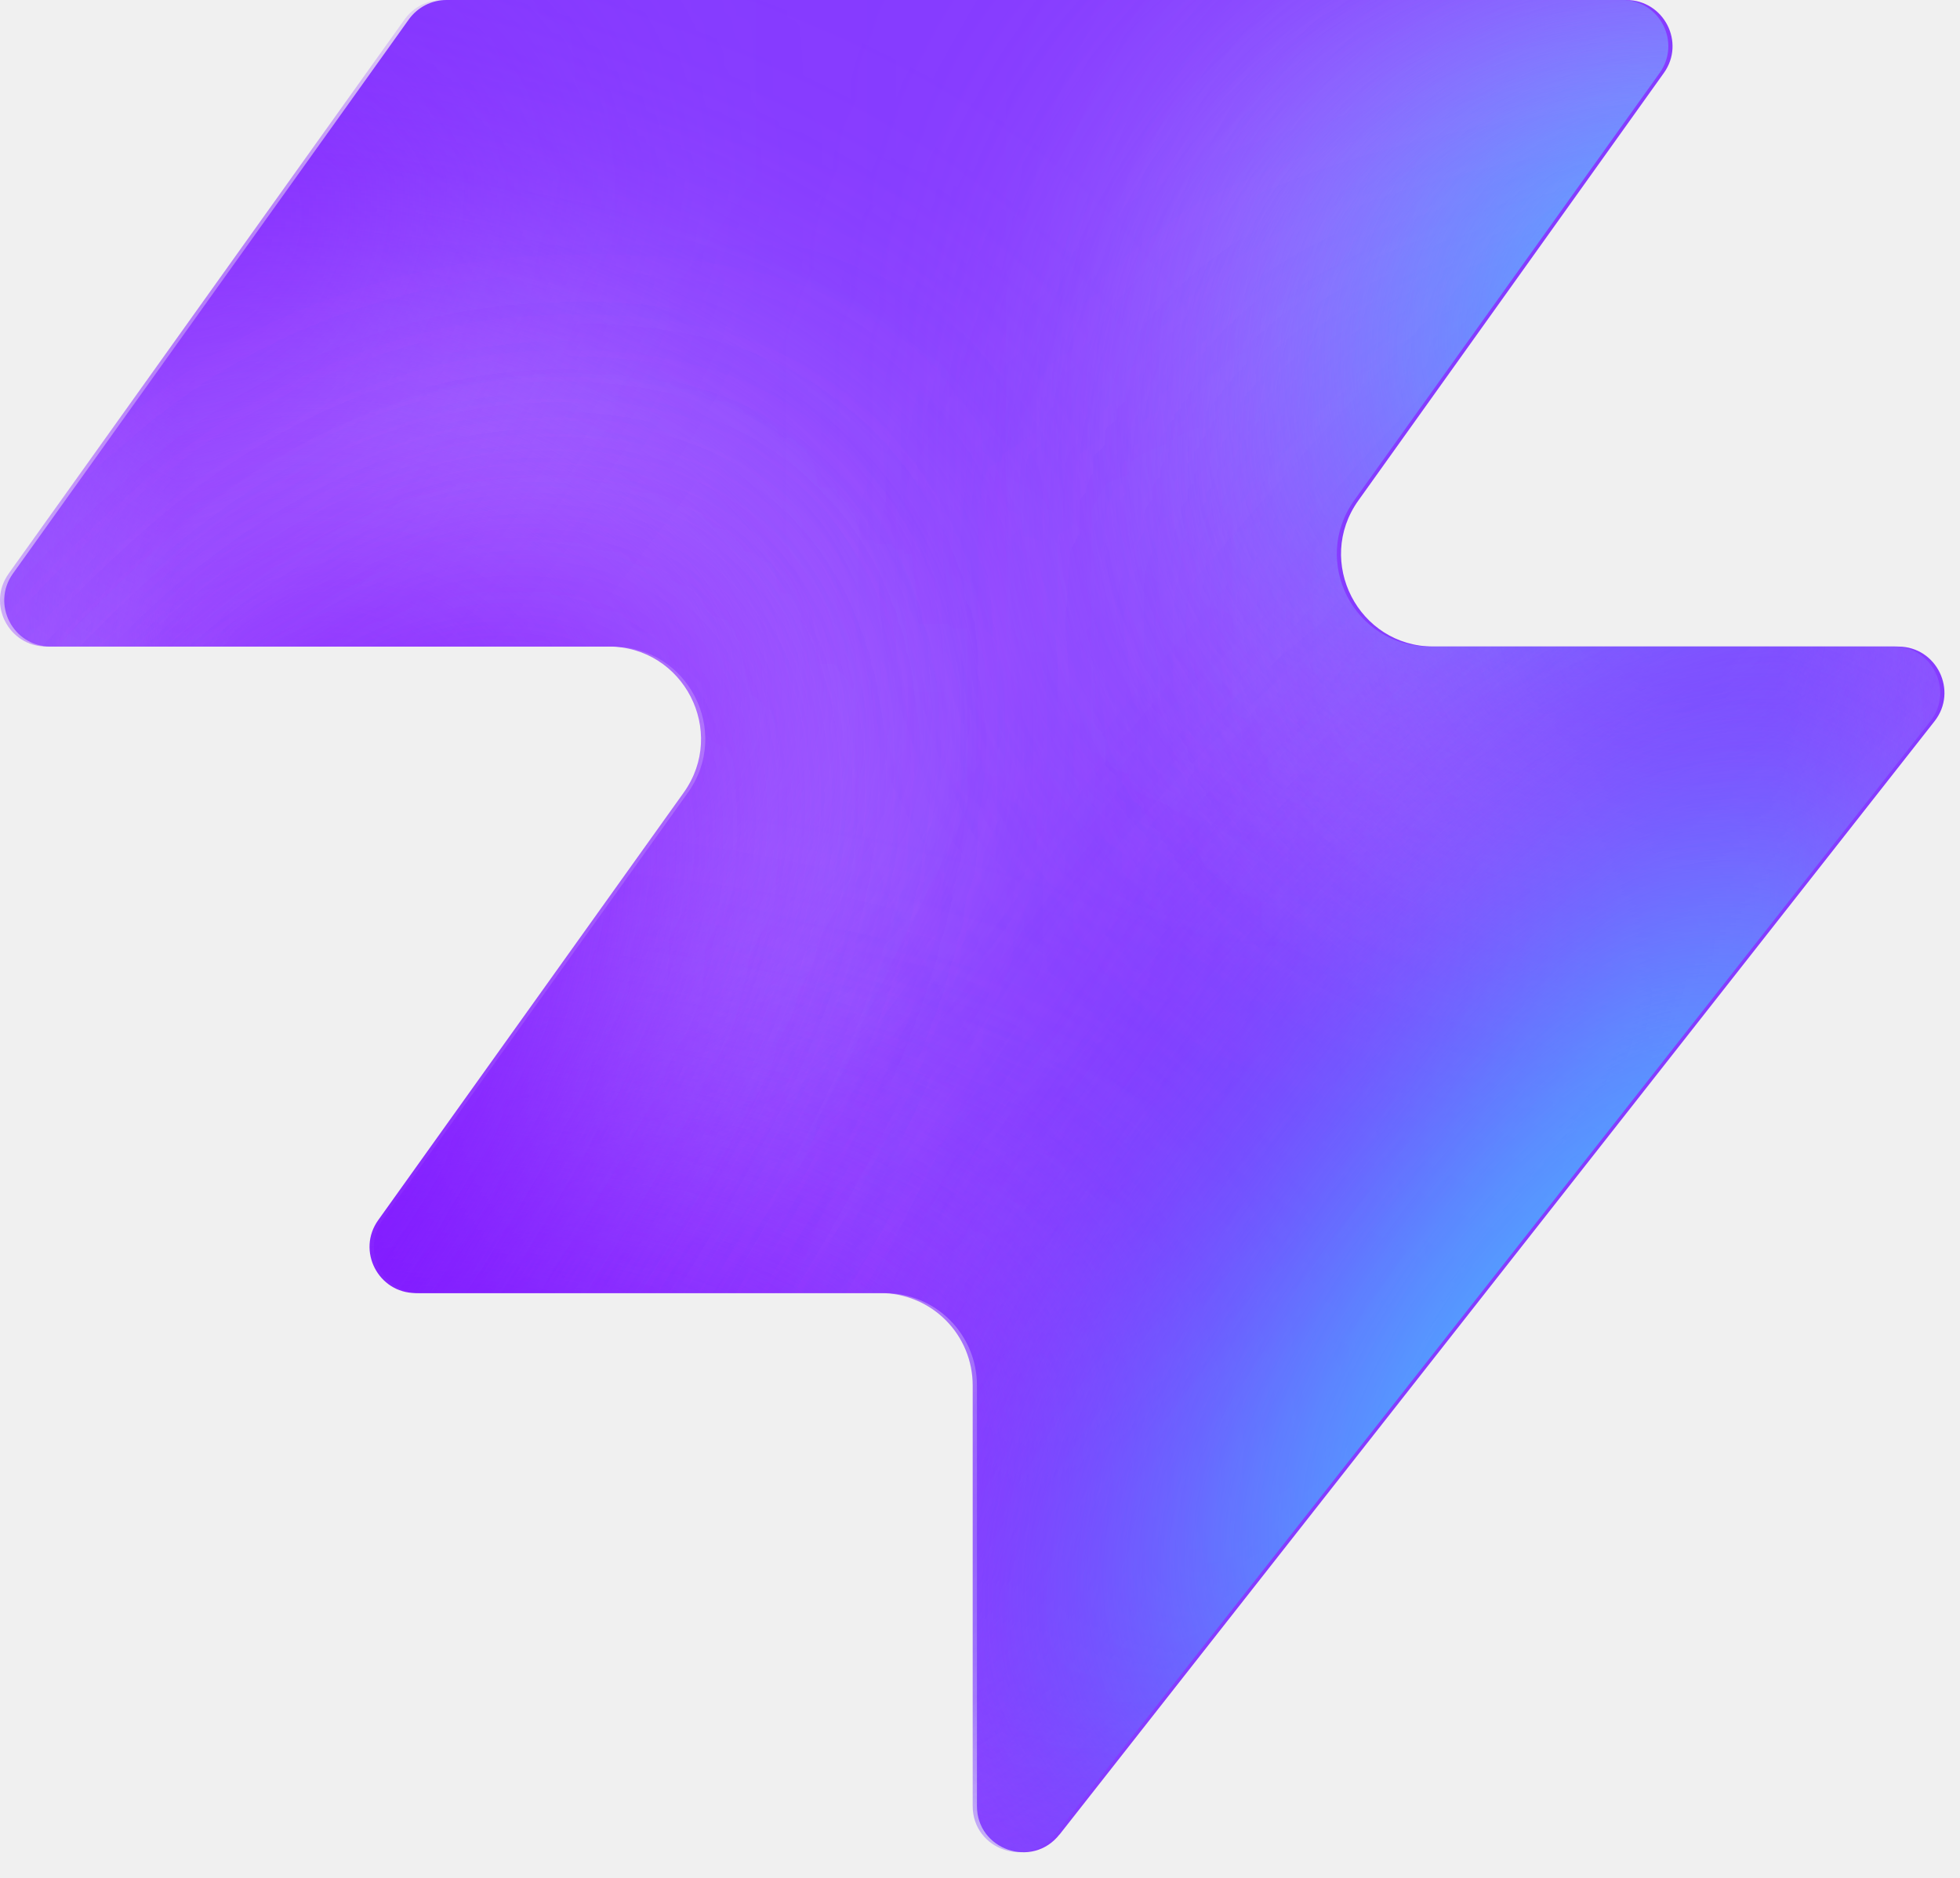
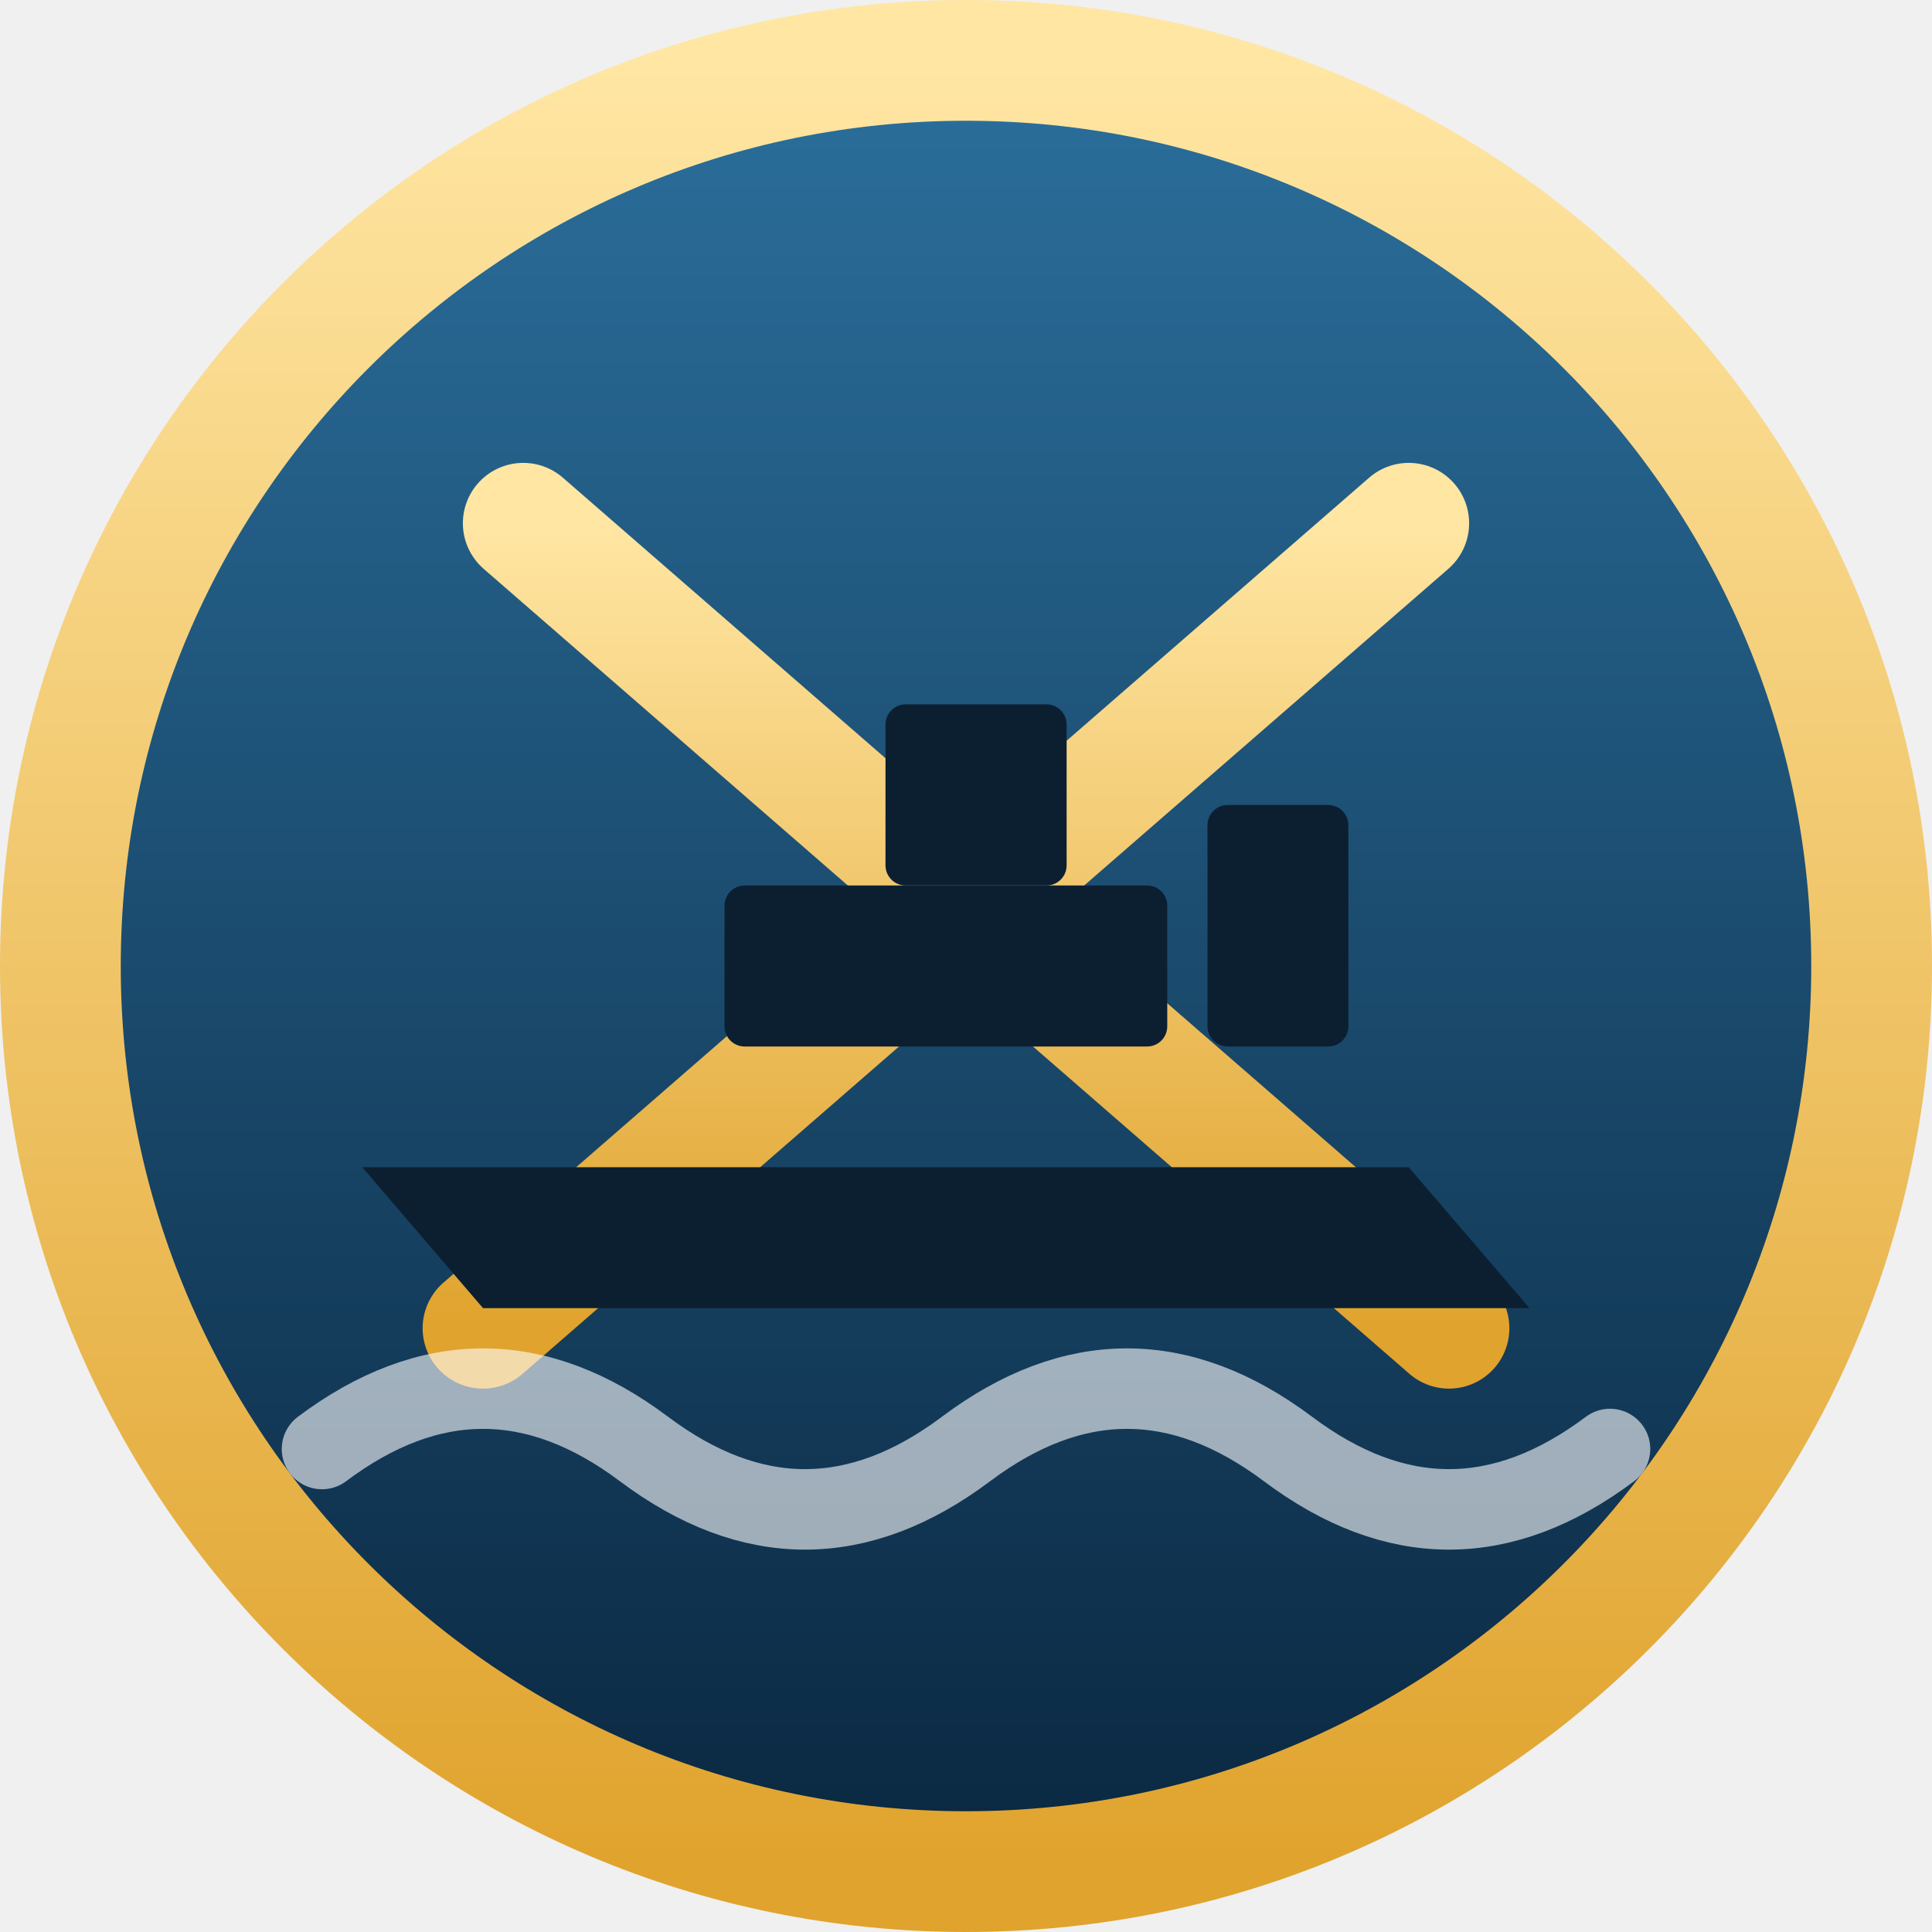
- <svg xmlns="http://www.w3.org/2000/svg" width="48" height="46" fill="none" viewBox="0 0 48 46">
-   <path fill="#863bff" d="M25.946 44.938c-.664.845-2.021.375-2.021-.698V33.937a2.26 2.26 0 0 0-2.262-2.262H10.287c-.92 0-1.456-1.04-.92-1.788l7.48-10.471c1.07-1.497 0-3.578-1.842-3.578H1.237c-.92 0-1.456-1.04-.92-1.788L10.013.474c.214-.297.556-.474.92-.474h28.894c.92 0 1.456 1.04.92 1.788l-7.48 10.471c-1.07 1.498 0 3.579 1.842 3.579h11.377c.943 0 1.473 1.088.89 1.83L25.947 44.94z" style="fill:#863bff;fill:color(display-p3 .525 .23 1);fill-opacity:1" />
-   <mask id="a" width="48" height="46" x="0" y="0" maskUnits="userSpaceOnUse" style="mask-type:alpha">
-     <path fill="#000" d="M25.842 44.938c-.664.844-2.021.375-2.021-.698V33.937a2.26 2.26 0 0 0-2.262-2.262H10.183c-.92 0-1.456-1.04-.92-1.788l7.48-10.471c1.07-1.498 0-3.579-1.842-3.579H1.133c-.92 0-1.456-1.04-.92-1.787L9.91.473c.214-.297.556-.474.92-.474h28.894c.92 0 1.456 1.04.92 1.788l-7.48 10.471c-1.07 1.498 0 3.578 1.842 3.578h11.377c.943 0 1.473 1.088.89 1.832L25.843 44.94z" style="fill:#000;fill-opacity:1" />
-   </mask>
-   <g mask="url(#a)">
-     <g filter="url(#b)">
-       <ellipse cx="5.508" cy="14.704" fill="#ede6ff" rx="5.508" ry="14.704" style="fill:#ede6ff;fill:color(display-p3 .927 .903 1);fill-opacity:1" transform="matrix(.00324 1 1 -.00324 -4.47 31.516)" />
-     </g>
-     <g filter="url(#c)">
-       <ellipse cx="10.399" cy="29.851" fill="#ede6ff" rx="10.399" ry="29.851" style="fill:#ede6ff;fill:color(display-p3 .927 .903 1);fill-opacity:1" transform="matrix(.00324 1 1 -.00324 -39.328 7.883)" />
-     </g>
-     <g filter="url(#d)">
-       <ellipse cx="5.508" cy="30.487" fill="#7e14ff" rx="5.508" ry="30.487" style="fill:#7e14ff;fill:color(display-p3 .492 .077 1);fill-opacity:1" transform="rotate(89.814 -25.913 -14.639)scale(1 -1)" />
-     </g>
-     <g filter="url(#e)">
-       <ellipse cx="5.508" cy="30.599" fill="#7e14ff" rx="5.508" ry="30.599" style="fill:#7e14ff;fill:color(display-p3 .492 .077 1);fill-opacity:1" transform="rotate(89.814 -32.644 -3.334)scale(1 -1)" />
-     </g>
-     <g filter="url(#f)">
-       <ellipse cx="5.508" cy="30.599" fill="#7e14ff" rx="5.508" ry="30.599" style="fill:#7e14ff;fill:color(display-p3 .492 .077 1);fill-opacity:1" transform="matrix(.00324 1 1 -.00324 -34.34 30.47)" />
-     </g>
-     <g filter="url(#g)">
-       <ellipse cx="14.072" cy="22.078" fill="#ede6ff" rx="14.072" ry="22.078" style="fill:#ede6ff;fill:color(display-p3 .927 .903 1);fill-opacity:1" transform="rotate(93.35 24.506 48.493)scale(-1 1)" />
-     </g>
-     <g filter="url(#h)">
-       <ellipse cx="3.47" cy="21.501" fill="#7e14ff" rx="3.47" ry="21.501" style="fill:#7e14ff;fill:color(display-p3 .492 .077 1);fill-opacity:1" transform="rotate(89.009 28.708 47.59)scale(-1 1)" />
-     </g>
-     <g filter="url(#i)">
-       <ellipse cx="3.47" cy="21.501" fill="#7e14ff" rx="3.47" ry="21.501" style="fill:#7e14ff;fill:color(display-p3 .492 .077 1);fill-opacity:1" transform="rotate(89.009 28.708 47.59)scale(-1 1)" />
-     </g>
-     <g filter="url(#j)">
-       <ellipse cx=".387" cy="8.972" fill="#7e14ff" rx="4.407" ry="29.108" style="fill:#7e14ff;fill:color(display-p3 .492 .077 1);fill-opacity:1" transform="rotate(39.51 .387 8.972)" />
-     </g>
-     <g filter="url(#k)">
-       <ellipse cx="47.523" cy="-6.092" fill="#7e14ff" rx="4.407" ry="29.108" style="fill:#7e14ff;fill:color(display-p3 .492 .077 1);fill-opacity:1" transform="rotate(37.892 47.523 -6.092)" />
-     </g>
-     <g filter="url(#l)">
-       <ellipse cx="41.412" cy="6.333" fill="#47bfff" rx="5.971" ry="9.665" style="fill:#47bfff;fill:color(display-p3 .28 .748 1);fill-opacity:1" transform="rotate(37.892 41.412 6.333)" />
-     </g>
-     <g filter="url(#m)">
-       <ellipse cx="-1.879" cy="38.332" fill="#7e14ff" rx="4.407" ry="29.108" style="fill:#7e14ff;fill:color(display-p3 .492 .077 1);fill-opacity:1" transform="rotate(37.892 -1.88 38.332)" />
-     </g>
-     <g filter="url(#n)">
-       <ellipse cx="-1.879" cy="38.332" fill="#7e14ff" rx="4.407" ry="29.108" style="fill:#7e14ff;fill:color(display-p3 .492 .077 1);fill-opacity:1" transform="rotate(37.892 -1.88 38.332)" />
-     </g>
-     <g filter="url(#o)">
-       <ellipse cx="35.651" cy="29.907" fill="#7e14ff" rx="4.407" ry="29.108" style="fill:#7e14ff;fill:color(display-p3 .492 .077 1);fill-opacity:1" transform="rotate(37.892 35.651 29.907)" />
-     </g>
-     <g filter="url(#p)">
-       <ellipse cx="38.418" cy="32.4" fill="#47bfff" rx="5.971" ry="15.297" style="fill:#47bfff;fill:color(display-p3 .28 .748 1);fill-opacity:1" transform="rotate(37.892 38.418 32.4)" />
-     </g>
+ <svg xmlns="http://www.w3.org/2000/svg" viewBox="0 0 96 96" width="96" height="96">
+   <defs>
+     <linearGradient id="sea" x1="0" y1="0" x2="0" y2="1">
+       <stop offset="0%" stop-color="#2b6f9c" />
+       <stop offset="100%" stop-color="#0a2740" />
+     </linearGradient>
+     <linearGradient id="gold" x1="0" y1="0" x2="0" y2="1">
+       <stop offset="0%" stop-color="#ffe6a3" />
+       <stop offset="100%" stop-color="#e0a32d" />
+     </linearGradient>
+   </defs>
+   <circle cx="48" cy="48" r="45" fill="url(#sea)" />
+   <circle cx="48" cy="48" r="45" fill="none" stroke="url(#gold)" stroke-width="6" />
+   <g stroke="url(#gold)" stroke-width="6" stroke-linecap="round">
+     <line x1="24" y1="66" x2="70" y2="26" />
+     <line x1="72" y1="66" x2="26" y2="26" />
  </g>
-   <defs>
-     <filter id="b" width="60.045" height="41.654" x="-19.77" y="16.149" color-interpolation-filters="sRGB" filterUnits="userSpaceOnUse">
-       <feFlood flood-opacity="0" result="BackgroundImageFix" />
-       <feBlend in="SourceGraphic" in2="BackgroundImageFix" result="shape" />
-       <feGaussianBlur result="effect1_foregroundBlur_2002_17158" stdDeviation="7.659" />
-     </filter>
-     <filter id="c" width="90.34" height="51.437" x="-54.613" y="-7.533" color-interpolation-filters="sRGB" filterUnits="userSpaceOnUse">
-       <feFlood flood-opacity="0" result="BackgroundImageFix" />
-       <feBlend in="SourceGraphic" in2="BackgroundImageFix" result="shape" />
-       <feGaussianBlur result="effect1_foregroundBlur_2002_17158" stdDeviation="7.659" />
-     </filter>
-     <filter id="d" width="79.355" height="29.4" x="-49.64" y="2.03" color-interpolation-filters="sRGB" filterUnits="userSpaceOnUse">
-       <feFlood flood-opacity="0" result="BackgroundImageFix" />
-       <feBlend in="SourceGraphic" in2="BackgroundImageFix" result="shape" />
-       <feGaussianBlur result="effect1_foregroundBlur_2002_17158" stdDeviation="4.596" />
-     </filter>
-     <filter id="e" width="79.579" height="29.4" x="-45.045" y="20.029" color-interpolation-filters="sRGB" filterUnits="userSpaceOnUse">
-       <feFlood flood-opacity="0" result="BackgroundImageFix" />
-       <feBlend in="SourceGraphic" in2="BackgroundImageFix" result="shape" />
-       <feGaussianBlur result="effect1_foregroundBlur_2002_17158" stdDeviation="4.596" />
-     </filter>
-     <filter id="f" width="79.579" height="29.4" x="-43.513" y="21.178" color-interpolation-filters="sRGB" filterUnits="userSpaceOnUse">
-       <feFlood flood-opacity="0" result="BackgroundImageFix" />
-       <feBlend in="SourceGraphic" in2="BackgroundImageFix" result="shape" />
-       <feGaussianBlur result="effect1_foregroundBlur_2002_17158" stdDeviation="4.596" />
-     </filter>
-     <filter id="g" width="74.749" height="58.852" x="15.756" y="-17.901" color-interpolation-filters="sRGB" filterUnits="userSpaceOnUse">
-       <feFlood flood-opacity="0" result="BackgroundImageFix" />
-       <feBlend in="SourceGraphic" in2="BackgroundImageFix" result="shape" />
-       <feGaussianBlur result="effect1_foregroundBlur_2002_17158" stdDeviation="7.659" />
-     </filter>
-     <filter id="h" width="61.377" height="25.362" x="23.548" y="2.284" color-interpolation-filters="sRGB" filterUnits="userSpaceOnUse">
-       <feFlood flood-opacity="0" result="BackgroundImageFix" />
-       <feBlend in="SourceGraphic" in2="BackgroundImageFix" result="shape" />
-       <feGaussianBlur result="effect1_foregroundBlur_2002_17158" stdDeviation="4.596" />
-     </filter>
-     <filter id="i" width="61.377" height="25.362" x="23.548" y="2.284" color-interpolation-filters="sRGB" filterUnits="userSpaceOnUse">
-       <feFlood flood-opacity="0" result="BackgroundImageFix" />
-       <feBlend in="SourceGraphic" in2="BackgroundImageFix" result="shape" />
-       <feGaussianBlur result="effect1_foregroundBlur_2002_17158" stdDeviation="4.596" />
-     </filter>
-     <filter id="j" width="56.045" height="63.649" x="-27.636" y="-22.853" color-interpolation-filters="sRGB" filterUnits="userSpaceOnUse">
-       <feFlood flood-opacity="0" result="BackgroundImageFix" />
-       <feBlend in="SourceGraphic" in2="BackgroundImageFix" result="shape" />
-       <feGaussianBlur result="effect1_foregroundBlur_2002_17158" stdDeviation="4.596" />
-     </filter>
-     <filter id="k" width="54.814" height="64.646" x="20.116" y="-38.415" color-interpolation-filters="sRGB" filterUnits="userSpaceOnUse">
-       <feFlood flood-opacity="0" result="BackgroundImageFix" />
-       <feBlend in="SourceGraphic" in2="BackgroundImageFix" result="shape" />
-       <feGaussianBlur result="effect1_foregroundBlur_2002_17158" stdDeviation="4.596" />
-     </filter>
-     <filter id="l" width="33.541" height="35.313" x="24.641" y="-11.323" color-interpolation-filters="sRGB" filterUnits="userSpaceOnUse">
-       <feFlood flood-opacity="0" result="BackgroundImageFix" />
-       <feBlend in="SourceGraphic" in2="BackgroundImageFix" result="shape" />
-       <feGaussianBlur result="effect1_foregroundBlur_2002_17158" stdDeviation="4.596" />
-     </filter>
-     <filter id="m" width="54.814" height="64.646" x="-29.286" y="6.009" color-interpolation-filters="sRGB" filterUnits="userSpaceOnUse">
-       <feFlood flood-opacity="0" result="BackgroundImageFix" />
-       <feBlend in="SourceGraphic" in2="BackgroundImageFix" result="shape" />
-       <feGaussianBlur result="effect1_foregroundBlur_2002_17158" stdDeviation="4.596" />
-     </filter>
-     <filter id="n" width="54.814" height="64.646" x="-29.286" y="6.009" color-interpolation-filters="sRGB" filterUnits="userSpaceOnUse">
-       <feFlood flood-opacity="0" result="BackgroundImageFix" />
-       <feBlend in="SourceGraphic" in2="BackgroundImageFix" result="shape" />
-       <feGaussianBlur result="effect1_foregroundBlur_2002_17158" stdDeviation="4.596" />
-     </filter>
-     <filter id="o" width="54.814" height="64.646" x="8.244" y="-2.416" color-interpolation-filters="sRGB" filterUnits="userSpaceOnUse">
-       <feFlood flood-opacity="0" result="BackgroundImageFix" />
-       <feBlend in="SourceGraphic" in2="BackgroundImageFix" result="shape" />
-       <feGaussianBlur result="effect1_foregroundBlur_2002_17158" stdDeviation="4.596" />
-     </filter>
-     <filter id="p" width="39.409" height="43.623" x="18.713" y="10.588" color-interpolation-filters="sRGB" filterUnits="userSpaceOnUse">
-       <feFlood flood-opacity="0" result="BackgroundImageFix" />
-       <feBlend in="SourceGraphic" in2="BackgroundImageFix" result="shape" />
-       <feGaussianBlur result="effect1_foregroundBlur_2002_17158" stdDeviation="4.596" />
-     </filter>
-   </defs>
+   <g fill="#0c1f31">
+     <path d="M18 58h52l6 7H24z" />
+     <rect x="36" y="44" width="22" height="8" rx="1" />
+     <rect x="44" y="35" width="9" height="9" rx="1" />
+     <rect x="60" y="40" width="7" height="12" rx="1" />
+   </g>
+   <path d="M16 72q8-6 16 0t16 0 16 0 16 0" fill="none" stroke="#ffffff" stroke-opacity="0.6" stroke-width="4" stroke-linecap="round" />
</svg>
